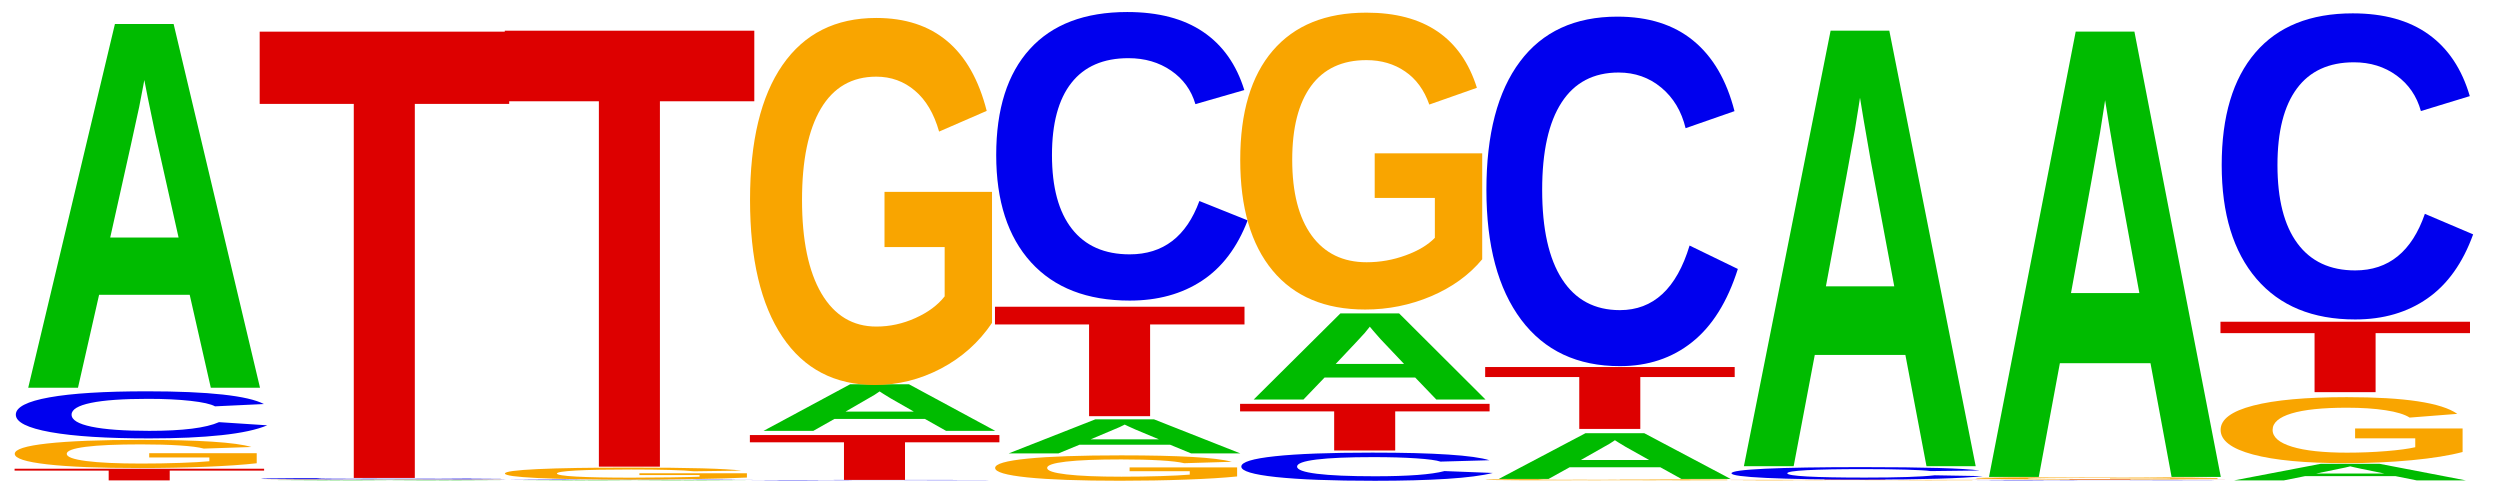
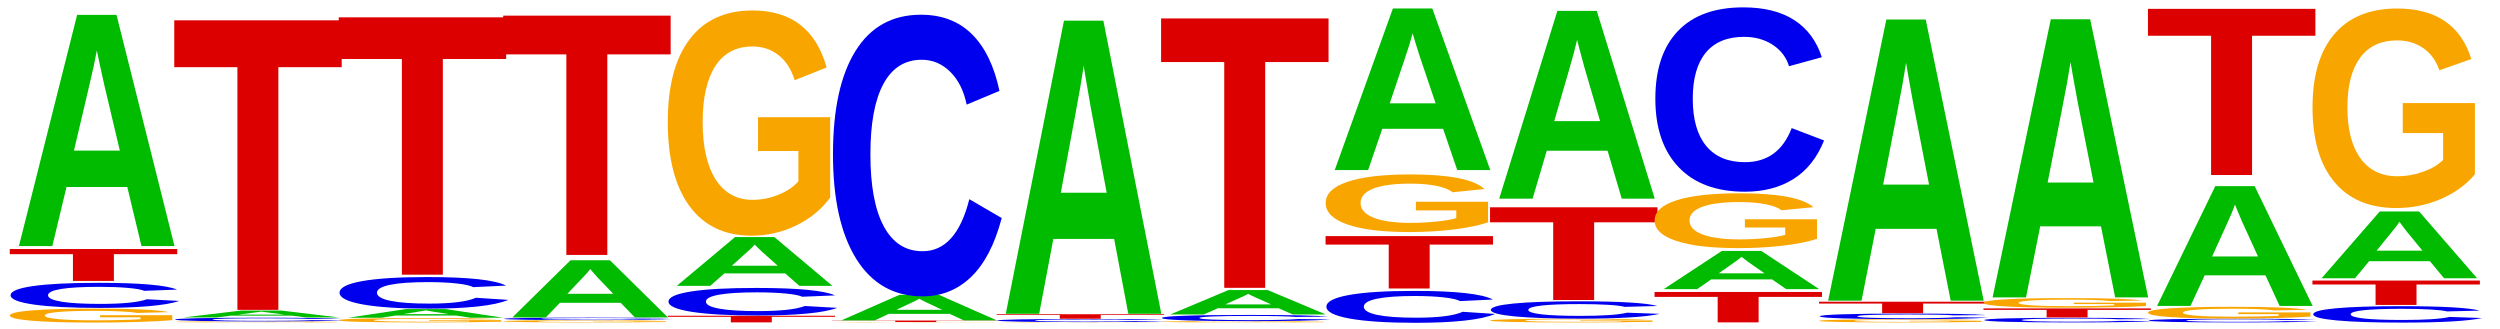
- <svg width="255" height="50">
+ <svg width="380" height="50">
  <g font-family="Arial" font-weight="bold" font-size="66.5">
-     <text fill="#DD0000" x="0" y="0" transform="matrix(0.65,0,0,0.026,1,49)">T</text>
-     <text fill="#F9A500" x="0" y="0" transform="matrix(0.55,0,0,0.061,0,47.7)">G</text>
-     <text fill="#0000EE" x="0" y="0" transform="matrix(0.59,0,0,0.102,0,44.65)">C</text>
-     <text fill="#00BB00" x="0" y="0" transform="matrix(0.53,0,0,0.811,2,39.55)">A</text>
-     <text fill="#00BB00" x="0" y="0" transform="matrix(0.53,0,0,0.001,27,49)">A</text>
-     <text fill="#F9A500" x="0" y="0" transform="matrix(0.55,0,0,0.001,25,48.95)">G</text>
-     <text fill="#0000EE" x="0" y="0" transform="matrix(0.59,0,0,0.003,25,48.9)">C</text>
-     <text fill="#DD0000" x="0" y="0" transform="matrix(0.65,0,0,0.995,26,48.75)">T</text>
-     <text fill="#00BB00" x="0" y="0" transform="matrix(0.53,0,0,0.001,52,49)">A</text>
-     <text fill="#0000EE" x="0" y="0" transform="matrix(0.59,0,0,0.001,50,48.95)">C</text>
-     <text fill="#F9A500" x="0" y="0" transform="matrix(0.55,0,0,0.026,50,48.9)">G</text>
-     <text fill="#DD0000" x="0" y="0" transform="matrix(0.65,0,0,0.972,51,47.6)">T</text>
-     <text fill="#0000EE" x="0" y="0" transform="matrix(0.59,0,0,0.001,75,49)">C</text>
-     <text fill="#DD0000" x="0" y="0" transform="matrix(0.65,0,0,0.100,76,48.95)">T</text>
-     <text fill="#00BB00" x="0" y="0" transform="matrix(0.53,0,0,0.104,77,43.95)">A</text>
-     <text fill="#F9A500" x="0" y="0" transform="matrix(0.55,0,0,0.795,75,38.75)">G</text>
-     <text fill="#F9A500" x="0" y="0" transform="matrix(0.55,0,0,0.055,100,49)">G</text>
-     <text fill="#00BB00" x="0" y="0" transform="matrix(0.53,0,0,0.076,102,46.25)">A</text>
-     <text fill="#DD0000" x="0" y="0" transform="matrix(0.65,0,0,0.244,101,42.45)">T</text>
-     <text fill="#0000EE" x="0" y="0" transform="matrix(0.59,0,0,0.625,100,30.25)">C</text>
-     <text fill="#0000EE" x="0" y="0" transform="matrix(0.59,0,0,0.061,125,49)">C</text>
-     <text fill="#DD0000" x="0" y="0" transform="matrix(0.65,0,0,0.104,126,45.95)">T</text>
-     <text fill="#00BB00" x="0" y="0" transform="matrix(0.53,0,0,0.192,127,40.75)">A</text>
-     <text fill="#F9A500" x="0" y="0" transform="matrix(0.55,0,0,0.643,125,31.15)">G</text>
-     <text fill="#F9A500" x="0" y="0" transform="matrix(0.55,0,0,0.003,150,49)">G</text>
-     <text fill="#00BB00" x="0" y="0" transform="matrix(0.53,0,0,0.102,152,48.85)">A</text>
-     <text fill="#DD0000" x="0" y="0" transform="matrix(0.65,0,0,0.138,151,43.75)">T</text>
-     <text fill="#0000EE" x="0" y="0" transform="matrix(0.59,0,0,0.757,150,36.85)">C</text>
-     <text fill="#F9A500" x="0" y="0" transform="matrix(0.55,0,0,0.001,175,49)">G</text>
-     <text fill="#DD0000" x="0" y="0" transform="matrix(0.65,0,0,0.001,176,48.95)">T</text>
-     <text fill="#0000EE" x="0" y="0" transform="matrix(0.59,0,0,0.027,175,48.9)">C</text>
-     <text fill="#00BB00" x="0" y="0" transform="matrix(0.53,0,0,0.971,177,47.55)">A</text>
-     <text fill="#0000EE" x="0" y="0" transform="matrix(0.59,0,0,0.001,200,49)">C</text>
-     <text fill="#DD0000" x="0" y="0" transform="matrix(0.65,0,0,0.001,201,48.95)">T</text>
-     <text fill="#F9A500" x="0" y="0" transform="matrix(0.55,0,0,0.005,200,48.9)">G</text>
-     <text fill="#00BB00" x="0" y="0" transform="matrix(0.53,0,0,0.993,202,48.65)">A</text>
-     <text fill="#00BB00" x="0" y="0" transform="matrix(0.53,0,0,0.037,227,49)">A</text>
-     <text fill="#F9A500" x="0" y="0" transform="matrix(0.55,0,0,0.143,225,47.15)">G</text>
-     <text fill="#DD0000" x="0" y="0" transform="matrix(0.65,0,0,0.157,226,40)">T</text>
-     <text fill="#0000EE" x="0" y="0" transform="matrix(0.59,0,0,0.663,225,32.15)">C</text>
+     <text fill="#F9A500" x="0" y="0" transform="matrix(0.55,0,0,0.045,0,49)">G</text>
+     <text fill="#0000EE" x="0" y="0" transform="matrix(0.59,0,0,0.081,0,46.75)">C</text>
+     <text fill="#DD0000" x="0" y="0" transform="matrix(0.65,0,0,0.106,1,42.7)">T</text>
+     <text fill="#00BB00" x="0" y="0" transform="matrix(0.53,0,0,0.768,2,37.4)">A</text>
+     <text fill="#F9A500" x="0" y="0" transform="matrix(0.55,0,0,0.003,25,49)">G</text>
+     <text fill="#0000EE" x="0" y="0" transform="matrix(0.59,0,0,0.012,25,48.85)">C</text>
+     <text fill="#00BB00" x="0" y="0" transform="matrix(0.53,0,0,0.023,27,48.25)">A</text>
+     <text fill="#DD0000" x="0" y="0" transform="matrix(0.65,0,0,0.962,26,47.1)">T</text>
+     <text fill="#F9A500" x="0" y="0" transform="matrix(0.55,0,0,0.014,50,49)">G</text>
+     <text fill="#00BB00" x="0" y="0" transform="matrix(0.53,0,0,0.029,52,48.3)">A</text>
+     <text fill="#0000EE" x="0" y="0" transform="matrix(0.59,0,0,0.102,50,46.85)">C</text>
+     <text fill="#DD0000" x="0" y="0" transform="matrix(0.65,0,0,0.855,51,41.75)">T</text>
+     <text fill="#F9A500" x="0" y="0" transform="matrix(0.55,0,0,0.007,75,49)">G</text>
+     <text fill="#0000EE" x="0" y="0" transform="matrix(0.59,0,0,0.008,75,48.65)">C</text>
+     <text fill="#00BB00" x="0" y="0" transform="matrix(0.53,0,0,0.190,77,48.25)">A</text>
+     <text fill="#DD0000" x="0" y="0" transform="matrix(0.65,0,0,0.795,76,38.75)">T</text>
+     <text fill="#DD0000" x="0" y="0" transform="matrix(0.65,0,0,0.022,101,49)">T</text>
+     <text fill="#0000EE" x="0" y="0" transform="matrix(0.59,0,0,0.089,100,47.9)">C</text>
+     <text fill="#00BB00" x="0" y="0" transform="matrix(0.53,0,0,0.162,102,43.45)">A</text>
+     <text fill="#F9A500" x="0" y="0" transform="matrix(0.55,0,0,0.727,100,35.35)">G</text>
+     <text fill="#F9A500" x="0" y="0" transform="matrix(0.55,0,0,0.001,125,49)">G</text>
+     <text fill="#DD0000" x="0" y="0" transform="matrix(0.65,0,0,0.005,126,48.95)">T</text>
+     <text fill="#00BB00" x="0" y="0" transform="matrix(0.53,0,0,0.085,127,48.7)">A</text>
+     <text fill="#0000EE" x="0" y="0" transform="matrix(0.59,0,0,0.909,125,44.45)">C</text>
+     <text fill="#F9A500" x="0" y="0" transform="matrix(0.55,0,0,0.001,150,49)">G</text>
+     <text fill="#0000EE" x="0" y="0" transform="matrix(0.59,0,0,0.010,150,48.95)">C</text>
+     <text fill="#DD0000" x="0" y="0" transform="matrix(0.65,0,0,0.015,151,48.45)">T</text>
+     <text fill="#00BB00" x="0" y="0" transform="matrix(0.53,0,0,0.974,152,47.7)">A</text>
+     <text fill="#F9A500" x="0" y="0" transform="matrix(0.55,0,0,0.004,175,49)">G</text>
+     <text fill="#0000EE" x="0" y="0" transform="matrix(0.59,0,0,0.020,175,48.8)">C</text>
+     <text fill="#00BB00" x="0" y="0" transform="matrix(0.53,0,0,0.081,177,47.8)">A</text>
+     <text fill="#DD0000" x="0" y="0" transform="matrix(0.65,0,0,0.895,176,43.75)">T</text>
+     <text fill="#0000EE" x="0" y="0" transform="matrix(0.59,0,0,0.103,200,49)">C</text>
+     <text fill="#DD0000" x="0" y="0" transform="matrix(0.65,0,0,0.174,201,43.85)">T</text>
+     <text fill="#F9A500" x="0" y="0" transform="matrix(0.55,0,0,0.186,200,35.15)">G</text>
+     <text fill="#00BB00" x="0" y="0" transform="matrix(0.53,0,0,0.537,202,25.85)">A</text>
+     <text fill="#F9A500" x="0" y="0" transform="matrix(0.55,0,0,0.012,225,49)">G</text>
+     <text fill="#0000EE" x="0" y="0" transform="matrix(0.59,0,0,0.056,225,48.4)">C</text>
+     <text fill="#DD0000" x="0" y="0" transform="matrix(0.65,0,0,0.308,226,45.6)">T</text>
+     <text fill="#00BB00" x="0" y="0" transform="matrix(0.53,0,0,0.624,227,30.2)">A</text>
+     <text fill="#DD0000" x="0" y="0" transform="matrix(0.65,0,0,0.101,251,49)">T</text>
+     <text fill="#00BB00" x="0" y="0" transform="matrix(0.53,0,0,0.127,252,43.95)">A</text>
+     <text fill="#F9A500" x="0" y="0" transform="matrix(0.55,0,0,0.177,250,37.6)">G</text>
+     <text fill="#0000EE" x="0" y="0" transform="matrix(0.59,0,0,0.595,250,28.75)">C</text>
+     <text fill="#F9A500" x="0" y="0" transform="matrix(0.55,0,0,0.010,275,49)">G</text>
+     <text fill="#0000EE" x="0" y="0" transform="matrix(0.59,0,0,0.018,275,48.5)">C</text>
+     <text fill="#DD0000" x="0" y="0" transform="matrix(0.65,0,0,0.038,276,47.6)">T</text>
+     <text fill="#00BB00" x="0" y="0" transform="matrix(0.53,0,0,0.934,277,45.7)">A</text>
+     <text fill="#0000EE" x="0" y="0" transform="matrix(0.59,0,0,0.015,300,49)">C</text>
+     <text fill="#DD0000" x="0" y="0" transform="matrix(0.65,0,0,0.030,301,48.25)">T</text>
+     <text fill="#F9A500" x="0" y="0" transform="matrix(0.55,0,0,0.031,300,46.75)">G</text>
+     <text fill="#00BB00" x="0" y="0" transform="matrix(0.53,0,0,0.924,302,45.2)">A</text>
+     <text fill="#0000EE" x="0" y="0" transform="matrix(0.59,0,0,0.012,325,49)">C</text>
+     <text fill="#F9A500" x="0" y="0" transform="matrix(0.55,0,0,0.038,325,48.4)">G</text>
+     <text fill="#00BB00" x="0" y="0" transform="matrix(0.53,0,0,0.398,327,46.5)">A</text>
+     <text fill="#DD0000" x="0" y="0" transform="matrix(0.65,0,0,0.552,326,26.6)">T</text>
+     <text fill="#0000EE" x="0" y="0" transform="matrix(0.59,0,0,0.053,350,49)">C</text>
+     <text fill="#DD0000" x="0" y="0" transform="matrix(0.65,0,0,0.081,351,46.35)">T</text>
+     <text fill="#00BB00" x="0" y="0" transform="matrix(0.53,0,0,0.222,352,42.3)">A</text>
+     <text fill="#F9A500" x="0" y="0" transform="matrix(0.55,0,0,0.644,350,31.2)">G</text>
  </g>
</svg>
